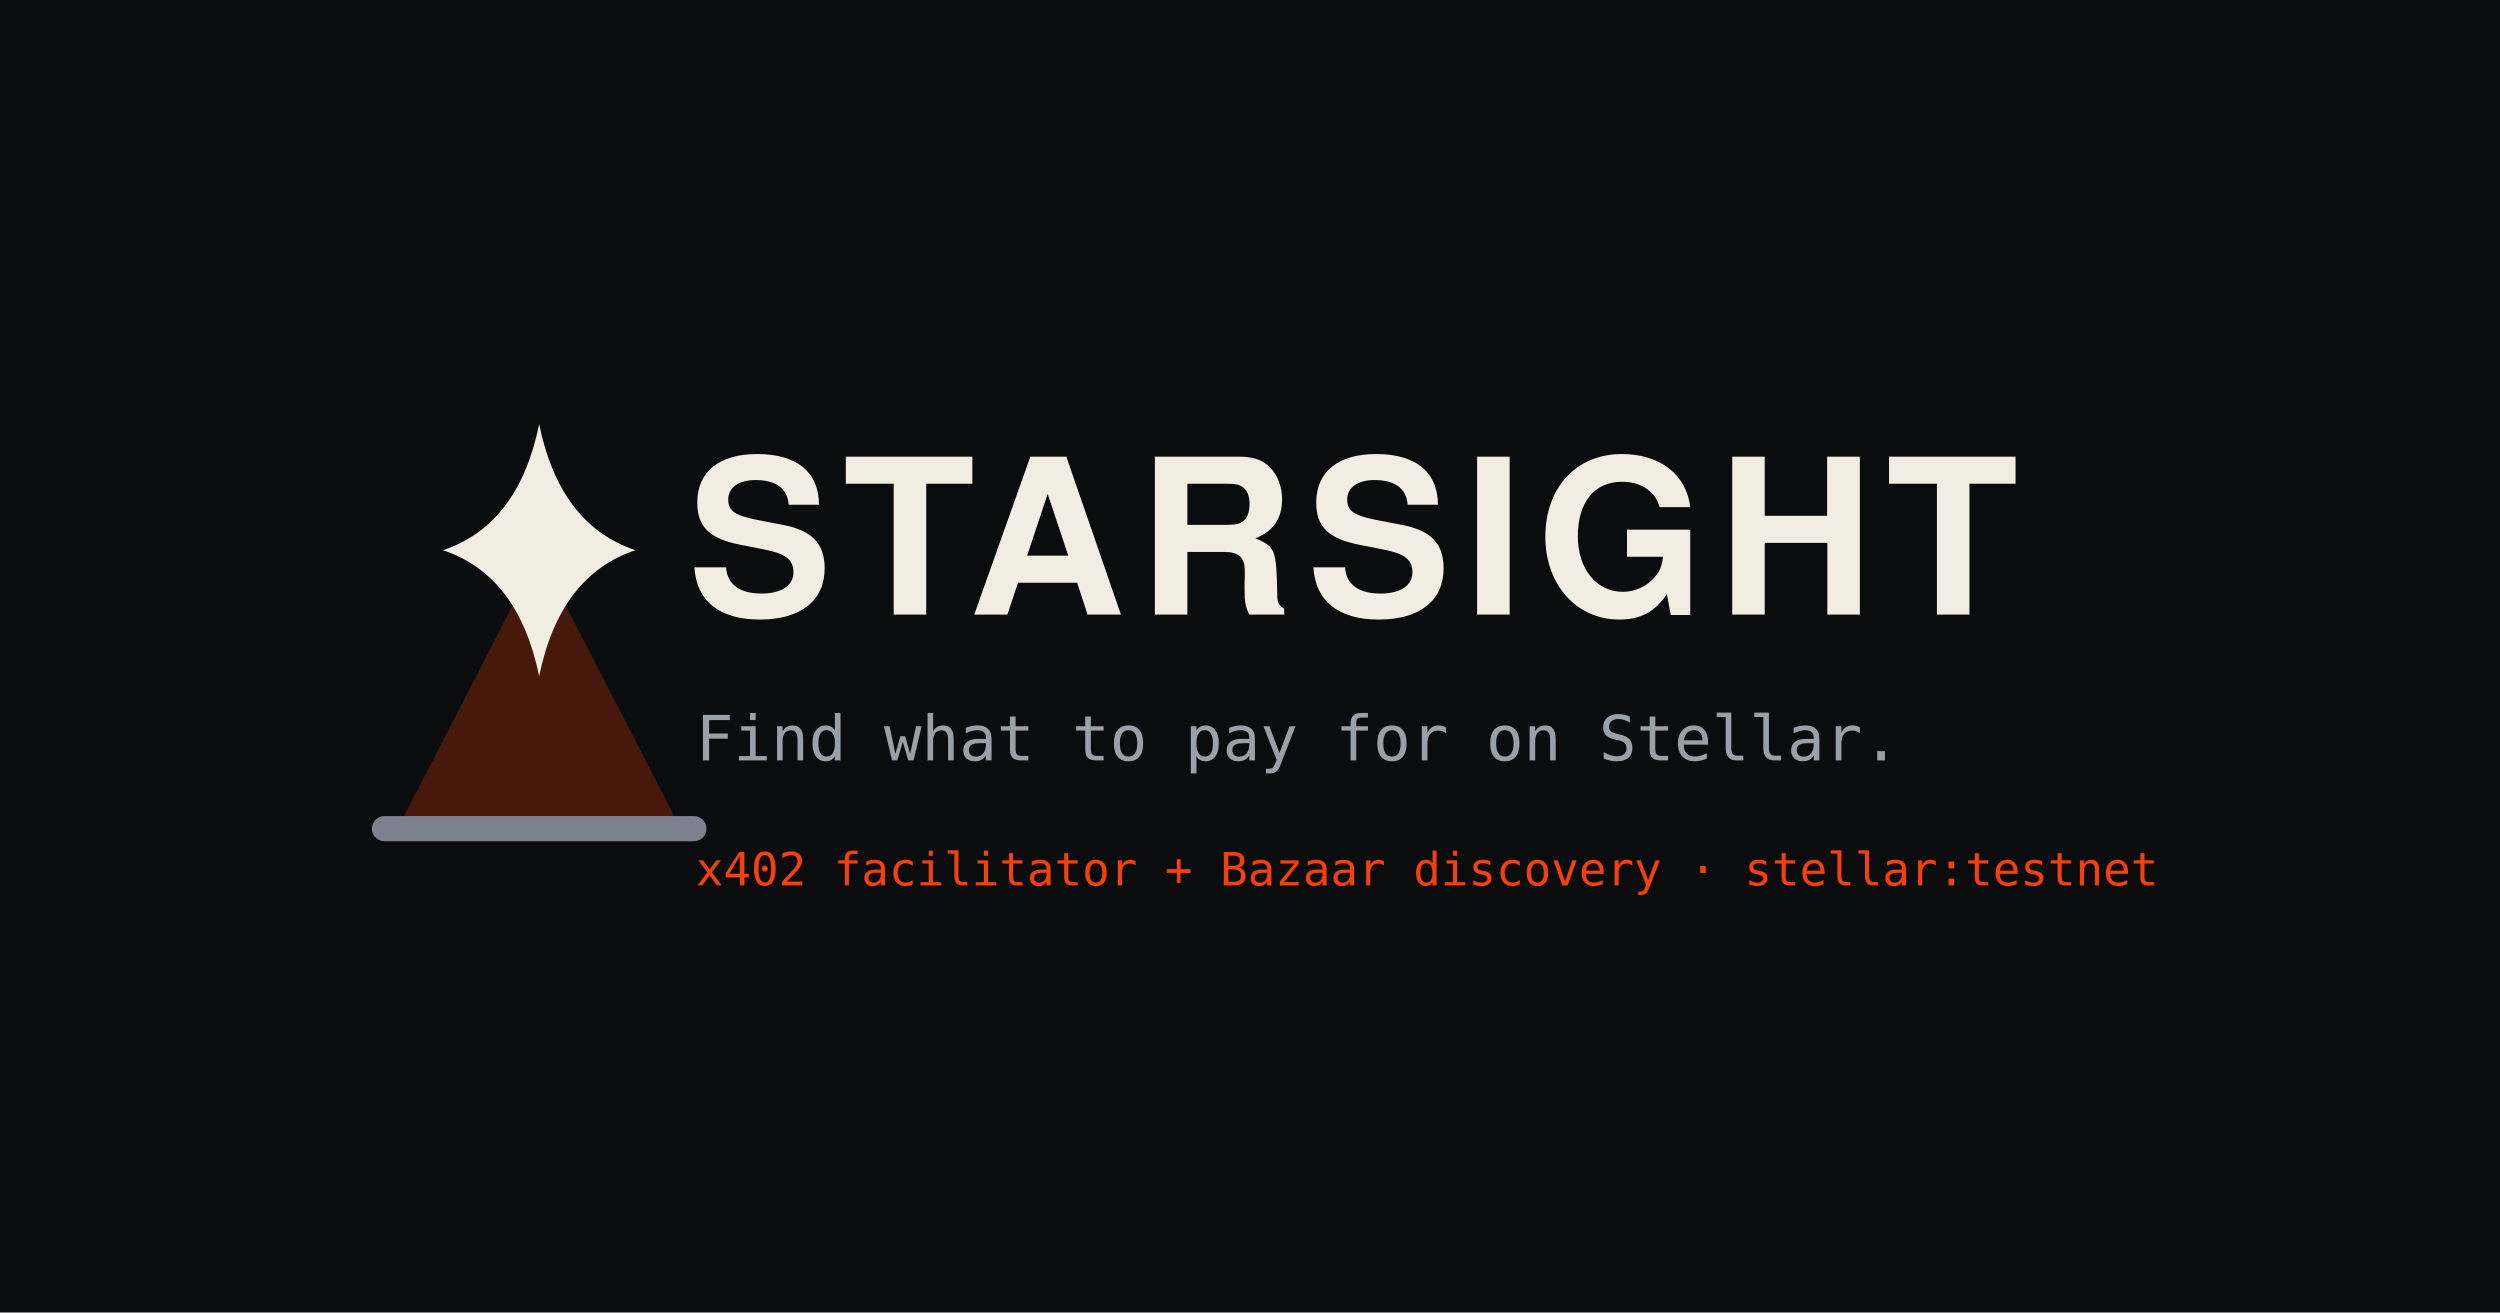
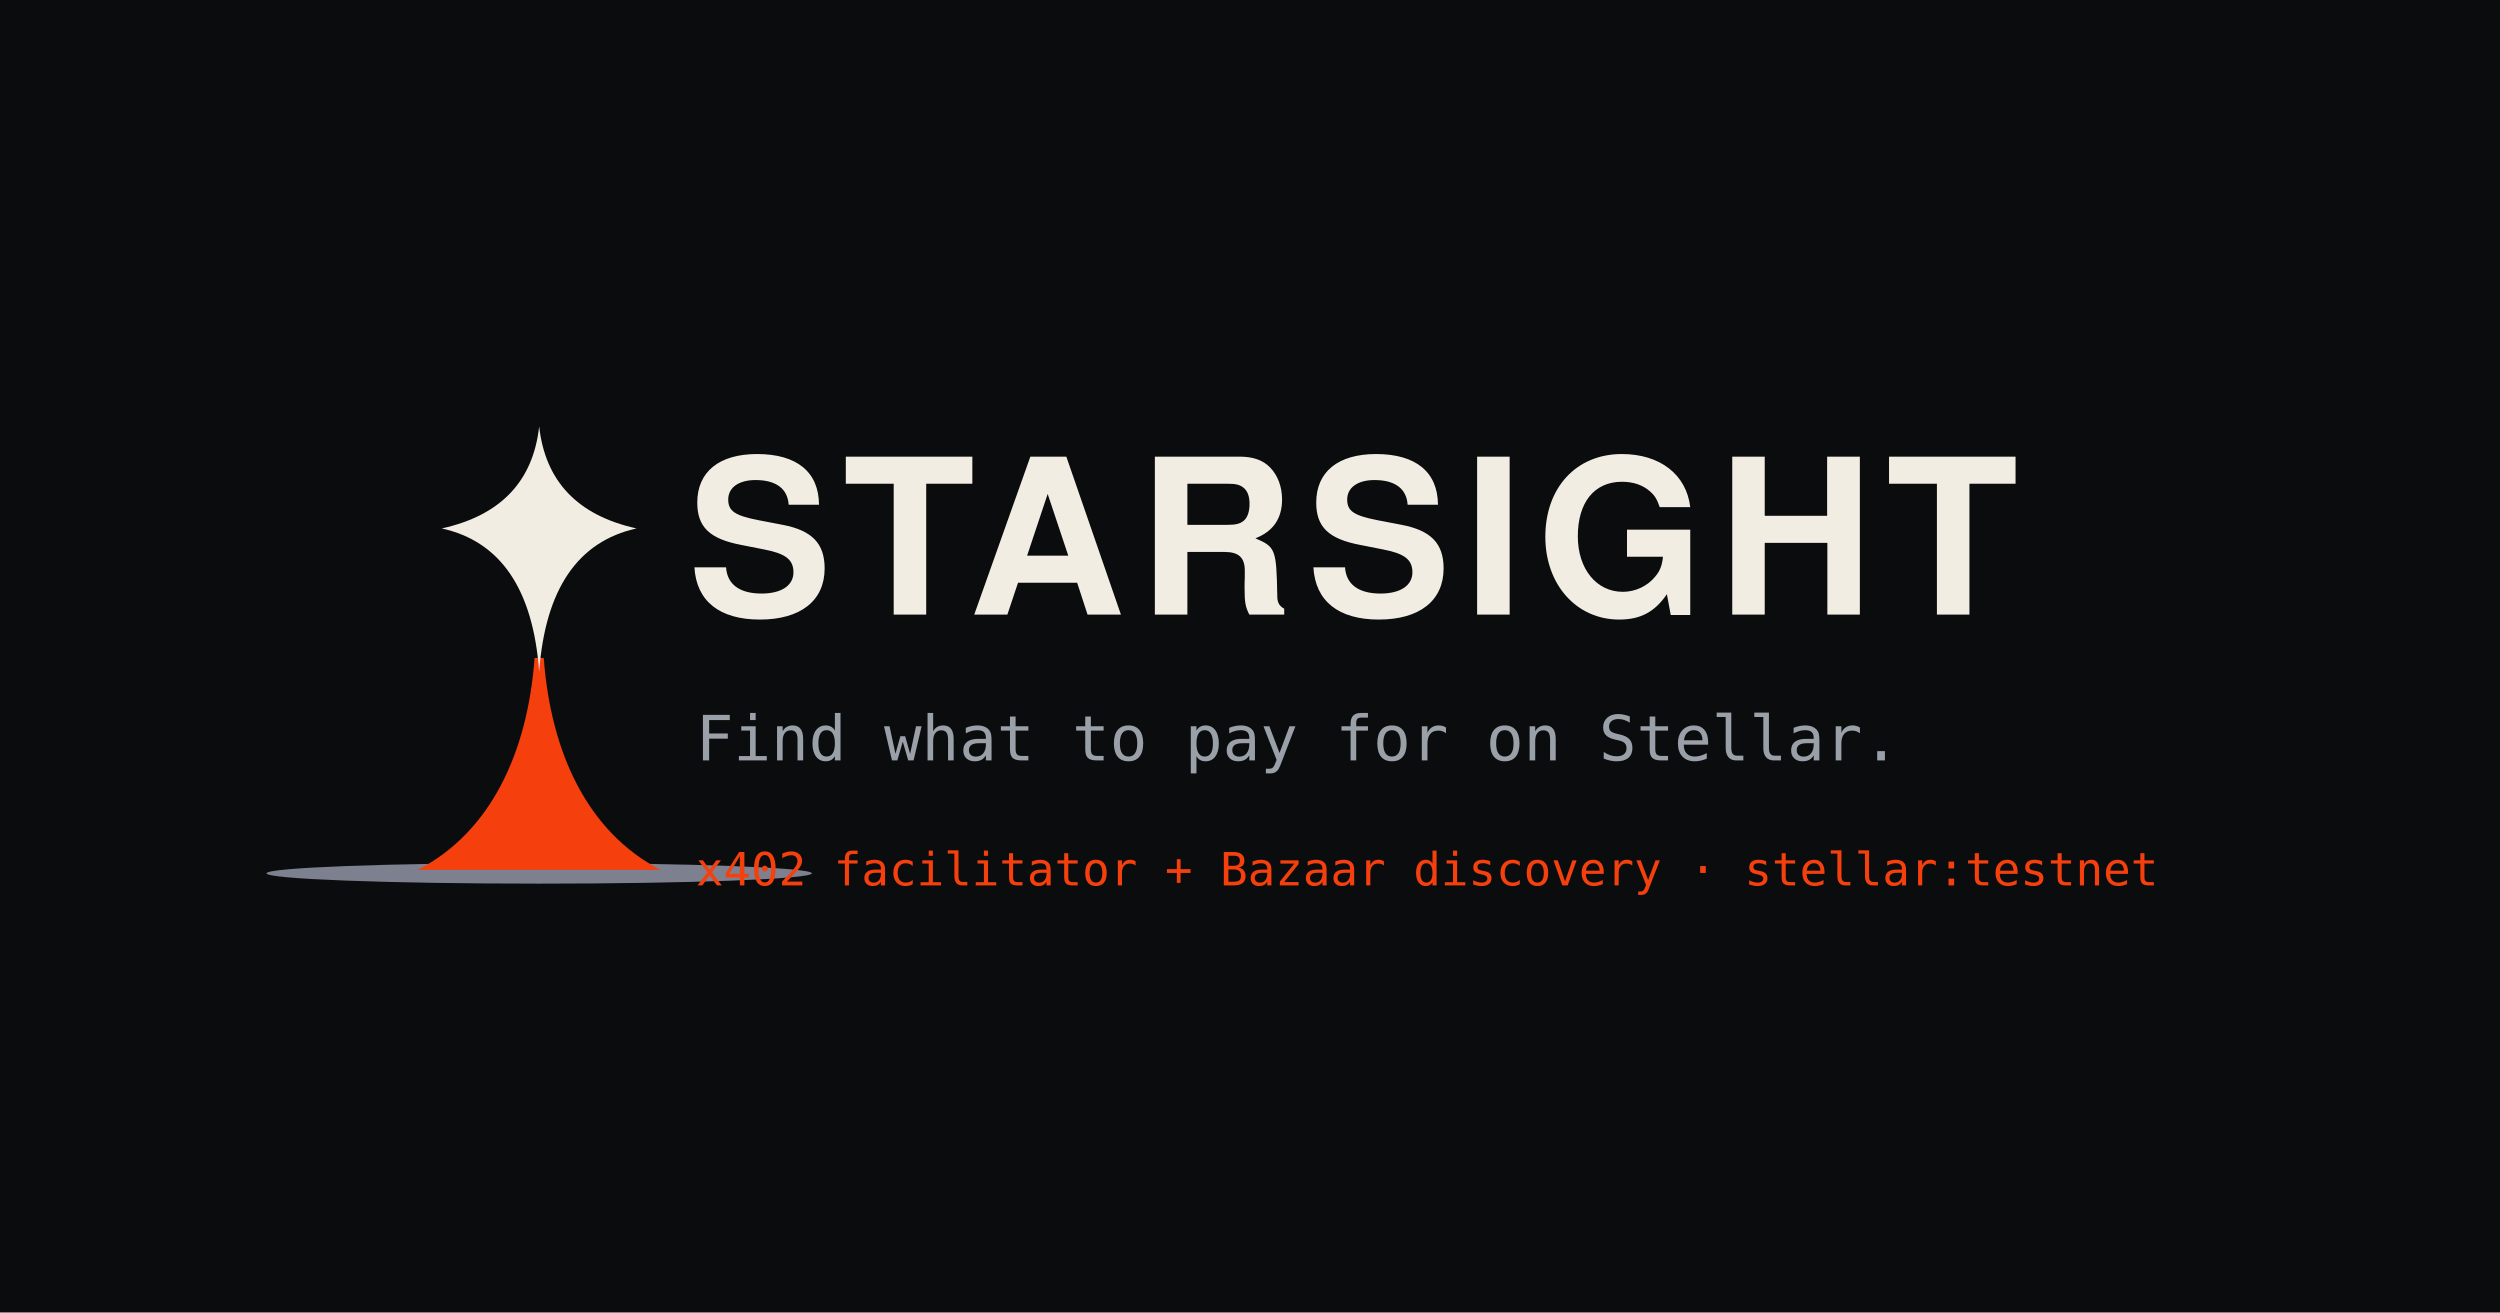
<svg xmlns="http://www.w3.org/2000/svg" width="1200" height="630" viewBox="0 0 1200 630">
  <rect width="1200" height="630" fill="#0B0C0E" />
  <g transform="translate(118,175) scale(0.55)">
-     <path fill="#F5400E" fill-opacity="0.26" d="M234 208 L134 402 L378 402 L278 208 Z" />
-     <path fill="#F2EDE3" d="M256 52 Q 274 140 340 162 Q 274 184 256 272 Q 238 184 172 162 Q 238 140 256 52 Z" />
-     <rect x="110" y="394" width="292" height="22" rx="11" fill="#7D818F" />
+     <ellipse cx="256" cy="444" rx="238" ry="9" fill="#7D818F" />
+     <path fill="#F5400E" d="M252 256 C 246 338 214 408 150 441 L 362 441 C 298 408 266 338 260 256 Z" />
+     <path fill="#F2EDE3" d="M256 54 Q 264 126 341 143 Q 264 160 256 268 Q 248 160 171 143 Q 248 126 256 54 Z" />
  </g>
  <text x="330" y="295" font-family="Helvetica Neue, Helvetica, Arial" font-size="104" font-weight="800" letter-spacing="6" fill="#F2EDE3">STARSIGHT</text>
  <text x="334" y="365" font-family="Menlo, monospace" font-size="30" fill="#9AA0A8">Find what to pay for on Stellar.</text>
  <text x="334" y="425" font-family="Menlo, monospace" font-size="22" fill="#F5400E">x402 facilitator + Bazaar discovery · stellar:testnet</text>
</svg>
